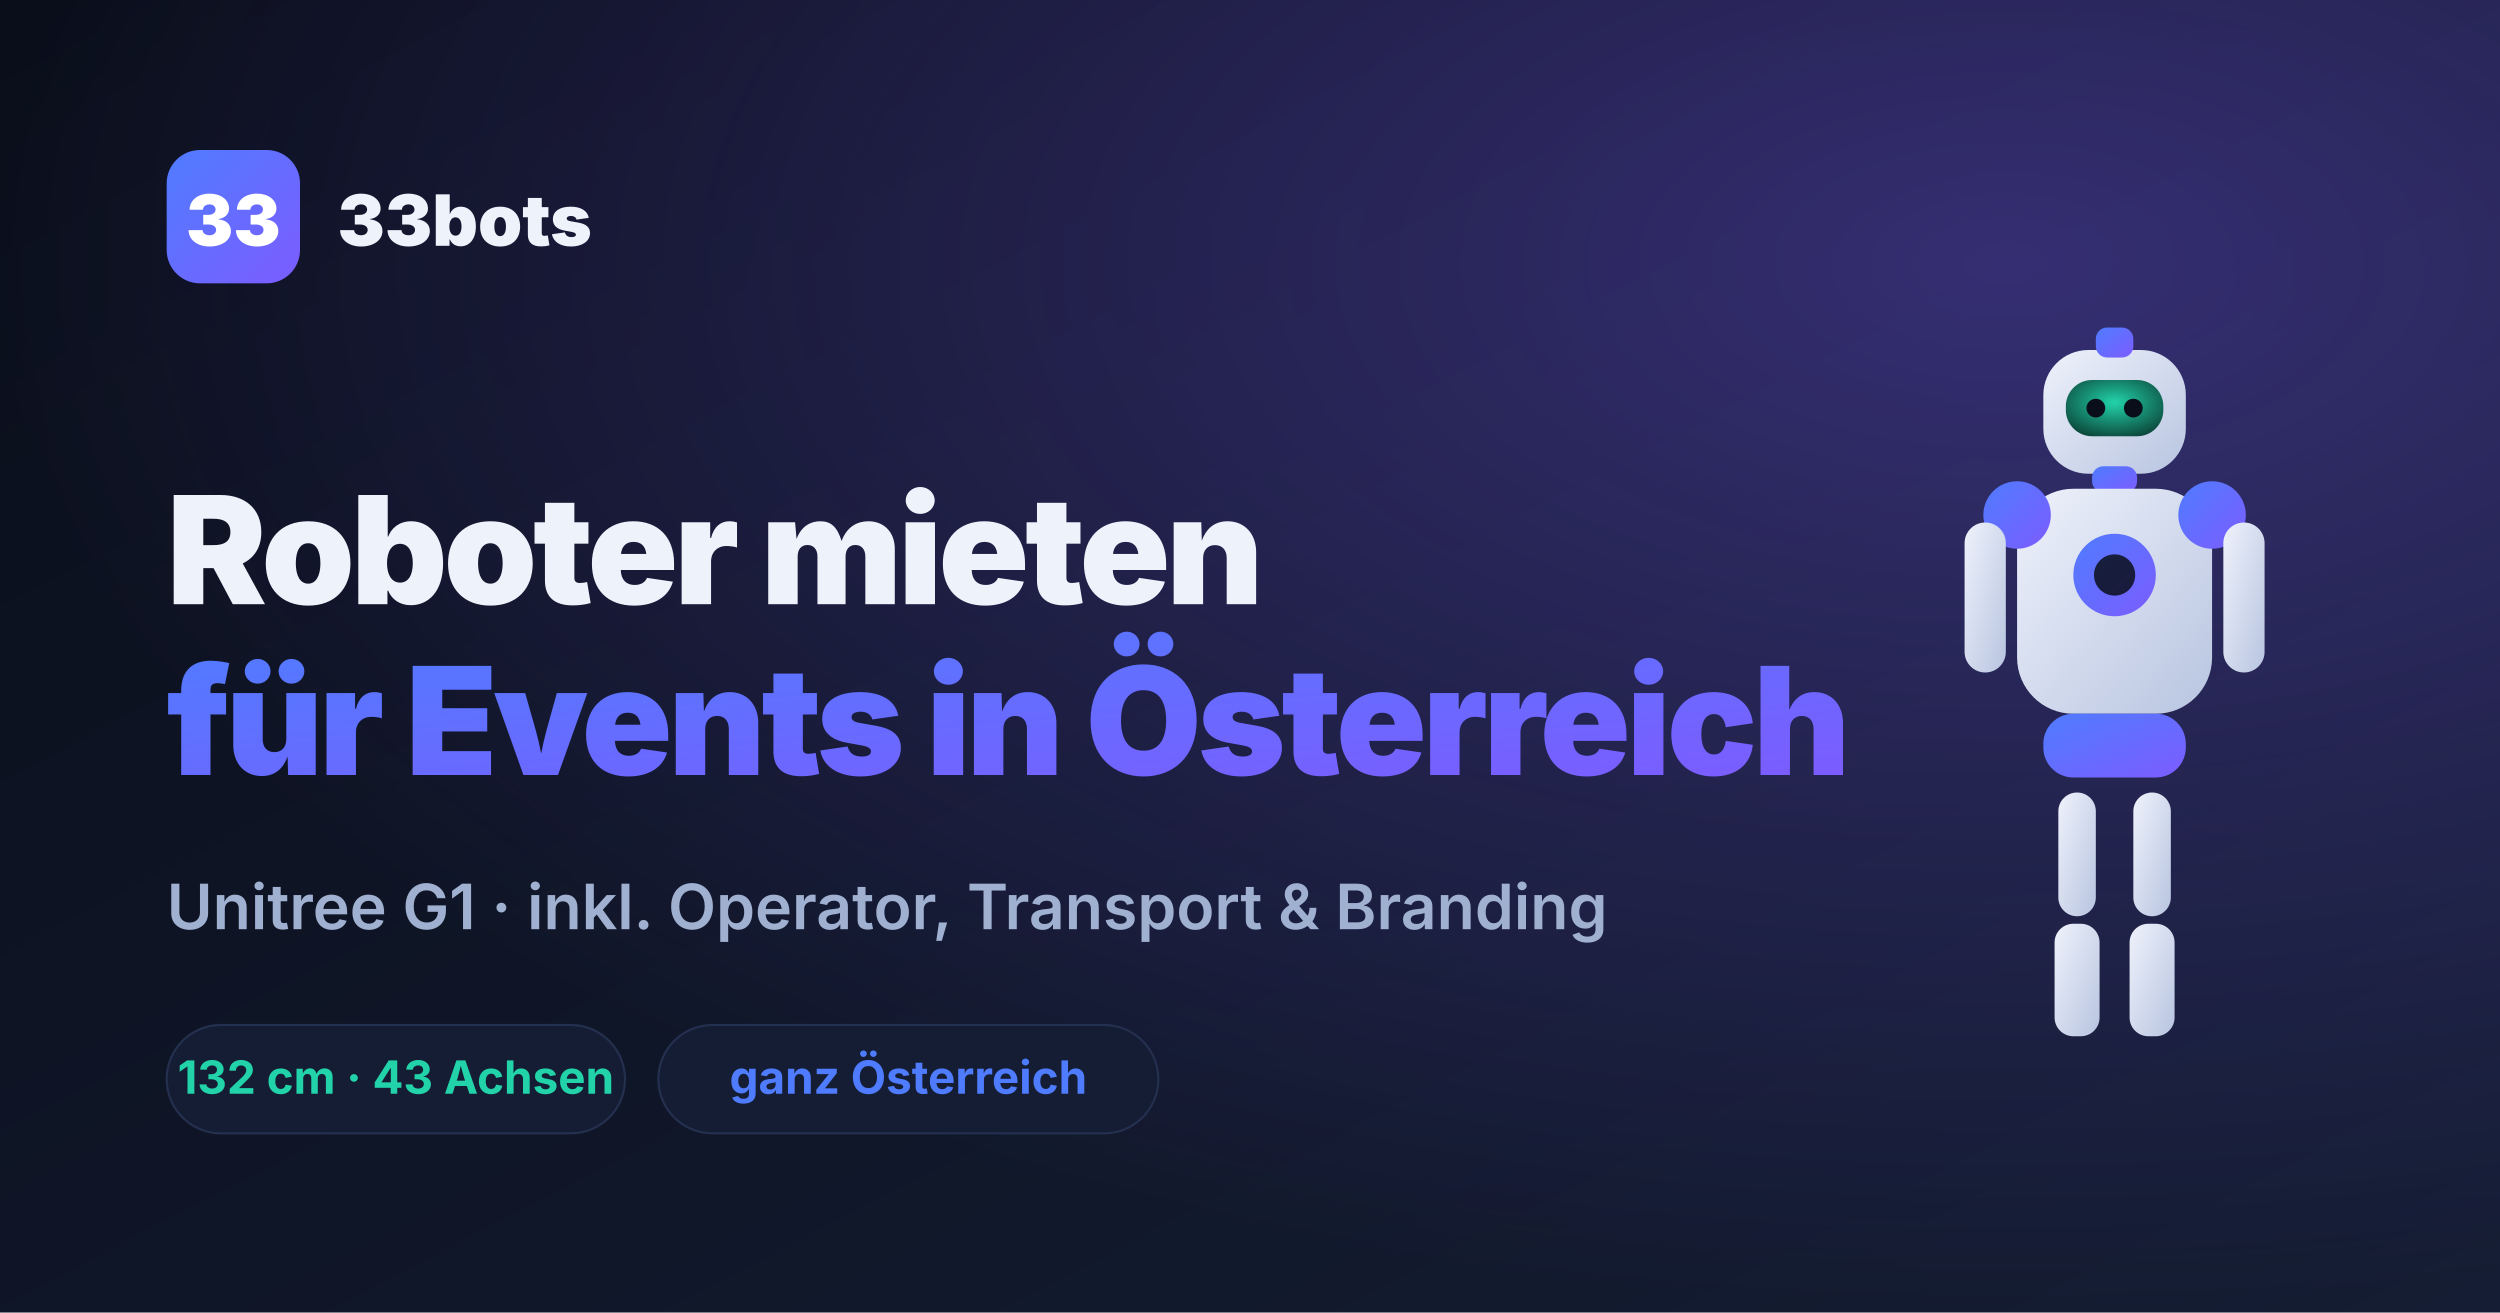
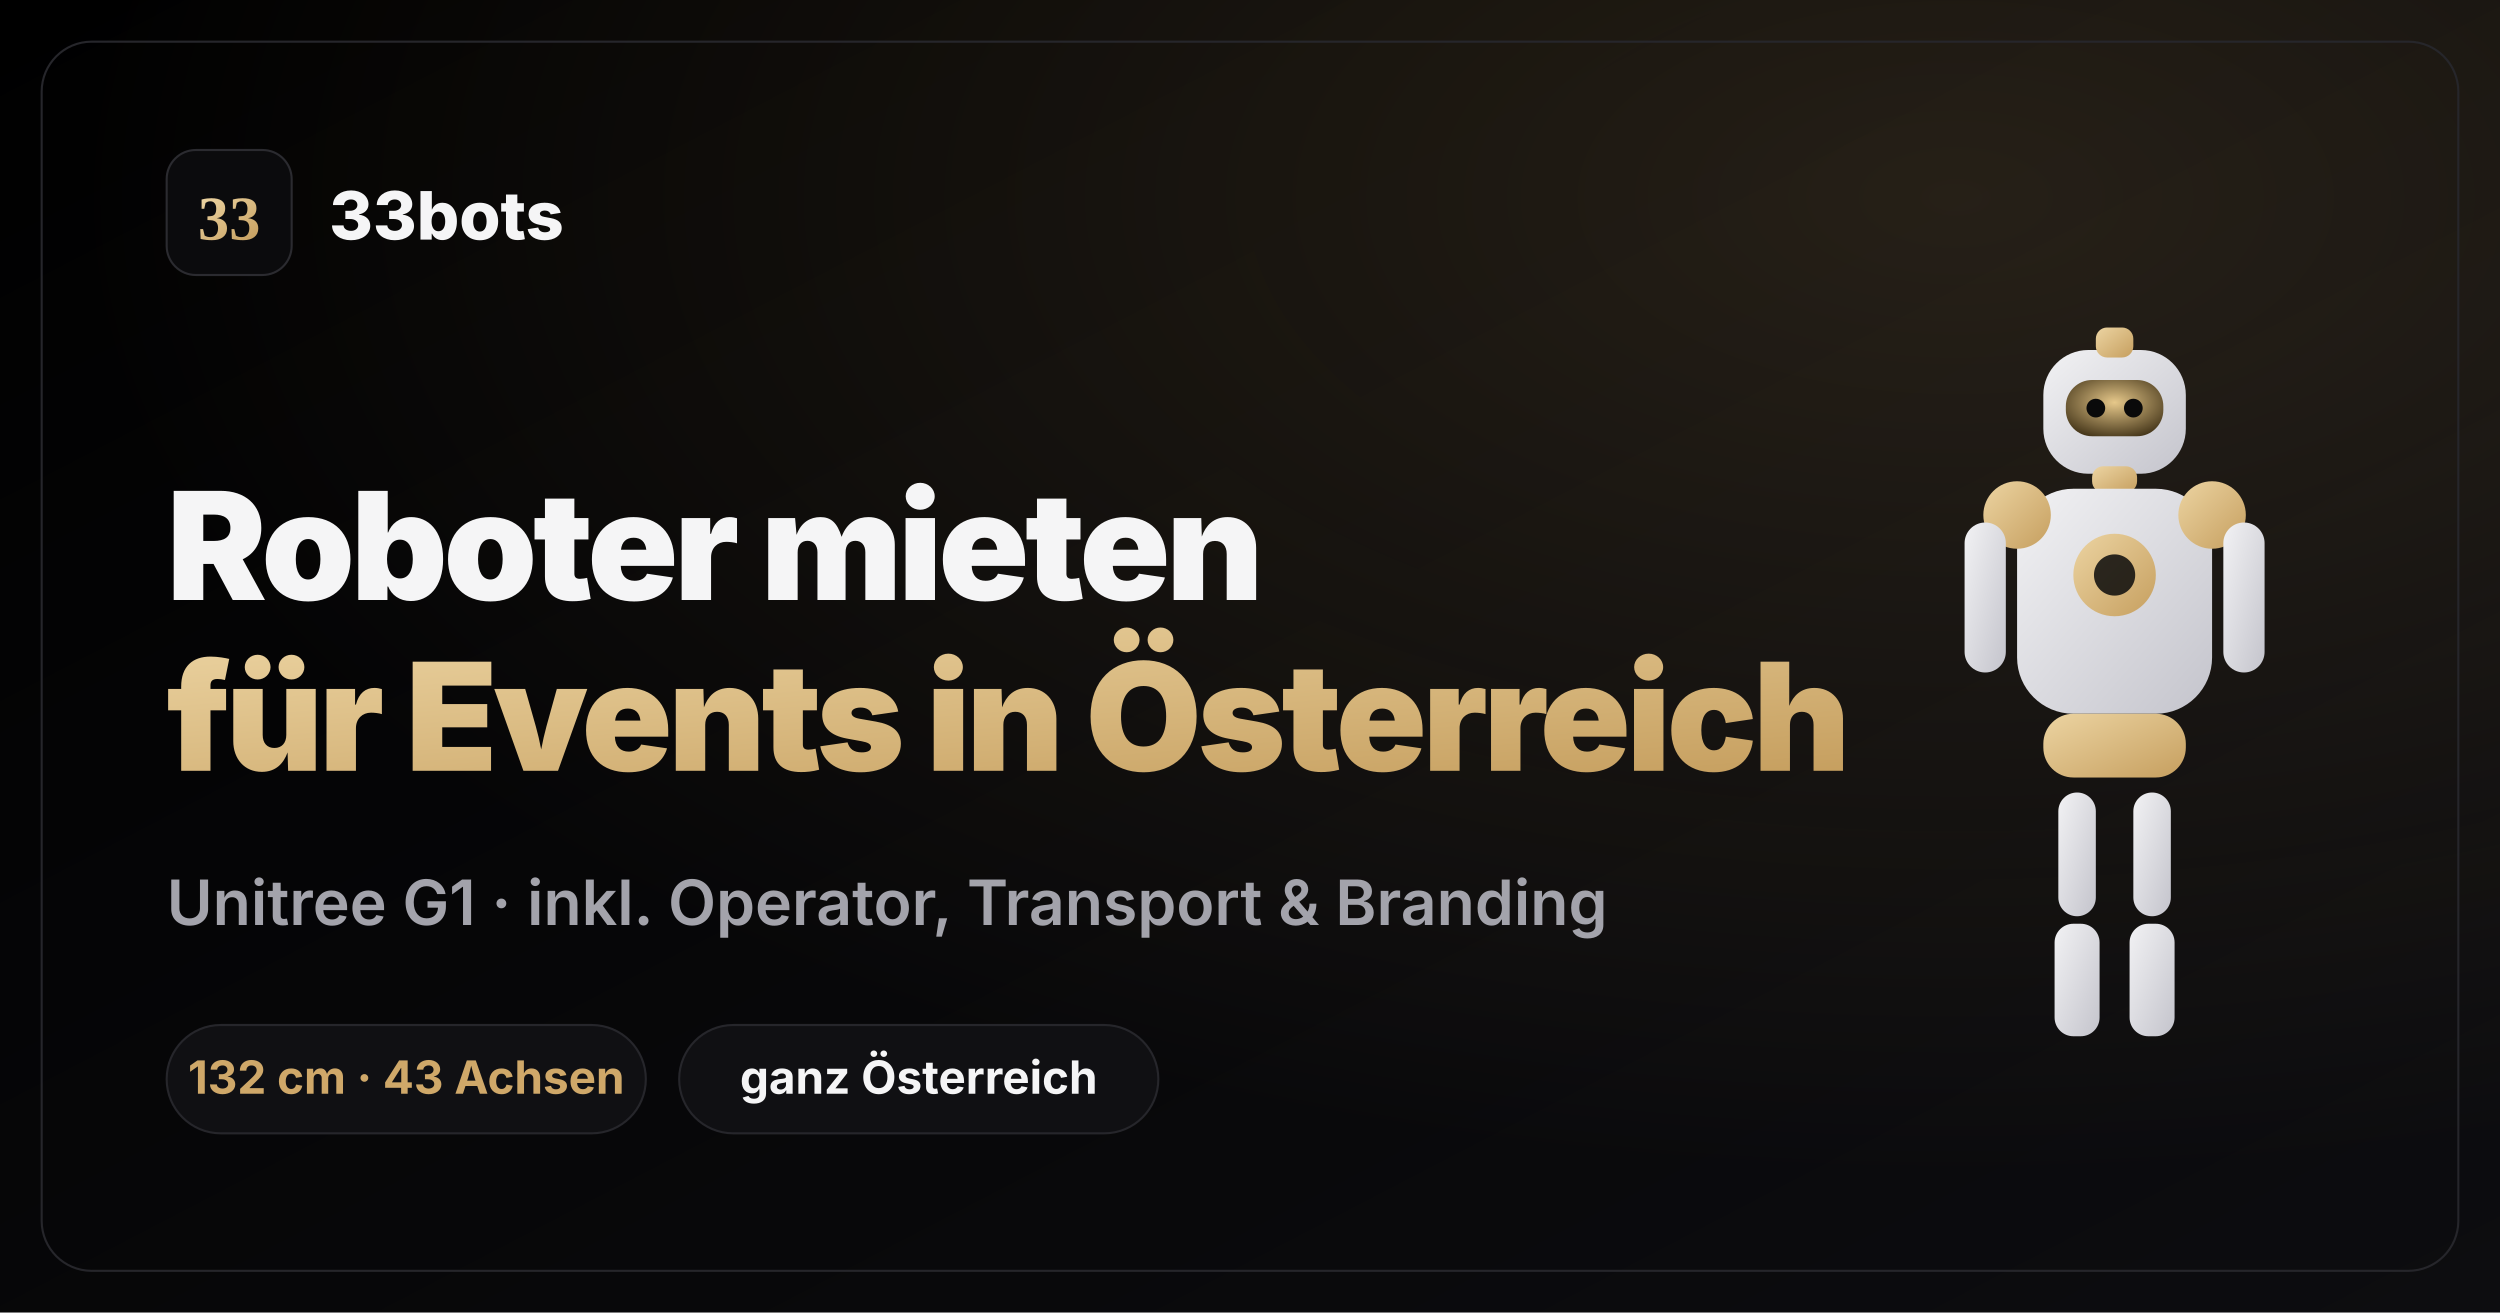
<svg xmlns="http://www.w3.org/2000/svg" width="1200" height="630" viewBox="0 0 1200 630" fill="none">
  <defs>
    <linearGradient id="bg" x1="0" y1="0" x2="1" y2="1">
-       <stop offset="0" stop-color="#0a0e1a" />
-       <stop offset="1" stop-color="#141d33" />
+       <stop offset="0" stop-color="#000000" />
+       <stop offset="1" stop-color="#0d0d10" />
    </linearGradient>
-     <linearGradient id="brand" x1="0" y1="0" x2="1" y2="1">
-       <stop offset="0" stop-color="#4f7cff" />
-       <stop offset="1" stop-color="#7c5cff" />
+     <linearGradient id="gold" x1="0" y1="0" x2="1" y2="1">
+       <stop offset="0" stop-color="#ecd4a2" />
+       <stop offset="1" stop-color="#c69f5f" />
    </linearGradient>
-     <radialGradient id="glow" cx="0.8" cy="0.2" r="0.8">
-       <stop offset="0" stop-color="#7c5cff" stop-opacity="0.35" />
-       <stop offset="1" stop-color="#7c5cff" stop-opacity="0" />
+     <radialGradient id="glow" cx="0.78" cy="0.15" r="0.75">
+       <stop offset="0" stop-color="#cfa869" stop-opacity="0.16" />
+       <stop offset="1" stop-color="#cfa869" stop-opacity="0" />
    </radialGradient>
    <linearGradient id="body" x1="0" y1="0" x2="1" y2="1">
-       <stop offset="0" stop-color="#eef2fb" />
-       <stop offset="1" stop-color="#b8c4e0" />
+       <stop offset="0" stop-color="#f2f2f4" />
+       <stop offset="1" stop-color="#c4c4cc" />
    </linearGradient>
    <radialGradient id="visor" cx="0.5" cy="0.4" r="0.7">
-       <stop offset="0" stop-color="#22d3aa" />
-       <stop offset="1" stop-color="#0a3d33" />
+       <stop offset="0" stop-color="#e6c88a" />
+       <stop offset="1" stop-color="#3a2c12" />
    </radialGradient>
  </defs>
  <rect width="1200" height="630" fill="url(#bg)" />
  <rect width="1200" height="630" fill="url(#glow)" />
-   <rect x="80" y="72" width="64" height="64" rx="16" fill="url(#brand)" />
-   <text x="112" y="118" font-family="Inter, Arial, sans-serif" font-size="34" font-weight="900" fill="#ffffff" text-anchor="middle">33</text>
-   <text x="162" y="118" font-family="Inter, Arial, sans-serif" font-size="34" font-weight="900" fill="#eef2fb">33bots</text>
-   <text x="80" y="290" font-family="Inter, Arial, sans-serif" font-size="72" font-weight="900" fill="#eef2fb" letter-spacing="-2">Roboter mieten</text>
-   <text x="80" y="372" font-family="Inter, Arial, sans-serif" font-size="72" font-weight="900" fill="url(#brand)" letter-spacing="-2">für Events in Österreich</text>
-   <text x="80" y="446" font-family="Inter, Arial, sans-serif" font-size="30" font-weight="600" fill="#9fb0d0">Unitree G1 · inkl. Operator, Transport &amp; Branding</text>
-   <rect x="80" y="492" width="220" height="52" rx="26" fill="#141d33" stroke="#24304f" />
-   <text x="190" y="525" font-family="Inter, Arial, sans-serif" font-size="22" font-weight="700" fill="#22d3aa" text-anchor="middle">132 cm · 43 Achsen</text>
-   <rect x="316" y="492" width="240" height="52" rx="26" fill="#141d33" stroke="#24304f" />
-   <text x="436" y="525" font-family="Inter, Arial, sans-serif" font-size="22" font-weight="700" fill="#4f7cff" text-anchor="middle">ganz Österreich</text>
+   <rect x="20" y="20" width="1160" height="590" rx="24" fill="none" stroke="#26262b" stroke-width="1" />
+   <rect x="80" y="72" width="60" height="60" rx="14" fill="#0b0b0d" stroke="#2b2b30" />
+   <text x="110" y="115" font-family="Georgia, 'Times New Roman', serif" font-size="30" font-weight="700" fill="url(#gold)" text-anchor="middle">33</text>
+   <text x="158" y="115" font-family="Inter, Arial, sans-serif" font-size="32" font-weight="800" fill="#f5f5f6">33bots</text>
+   <text x="80" y="288" font-family="Inter, Arial, sans-serif" font-size="72" font-weight="900" fill="#f5f5f6" letter-spacing="-2">Roboter mieten</text>
+   <text x="80" y="370" font-family="Inter, Arial, sans-serif" font-size="72" font-weight="900" fill="url(#gold)" letter-spacing="-2">für Events in Österreich</text>
+   <text x="80" y="444" font-family="Inter, Arial, sans-serif" font-size="30" font-weight="600" fill="#a3a3ab">Unitree G1 · inkl. Operator, Transport &amp; Branding</text>
+   <rect x="80" y="492" width="230" height="52" rx="26" fill="#101013" stroke="#26262b" />
+   <text x="195" y="525" font-family="Inter, Arial, sans-serif" font-size="22" font-weight="700" fill="#cfa869" text-anchor="middle">132 cm · 43 Achsen</text>
+   <rect x="326" y="492" width="230" height="52" rx="26" fill="#101013" stroke="#26262b" />
+   <text x="441" y="525" font-family="Inter, Arial, sans-serif" font-size="22" font-weight="700" fill="#f5f5f6" text-anchor="middle">ganz Österreich</text>
  <g transform="translate(880, 150) scale(0.9)">
    <rect x="112" y="20" width="76" height="66" rx="24" fill="url(#body)" />
    <rect x="124" y="36" width="52" height="30" rx="14" fill="url(#visor)" />
-     <circle cx="140" cy="51" r="5" fill="#0a0e1a" />
-     <circle cx="160" cy="51" r="5" fill="#0a0e1a" />
-     <rect x="140" y="8" width="20" height="16" rx="6" fill="url(#brand)" />
-     <rect x="138" y="82" width="24" height="14" rx="6" fill="url(#brand)" />
+     <circle cx="140" cy="51" r="5" fill="#0a0a0a" />
+     <circle cx="160" cy="51" r="5" fill="#0a0a0a" />
+     <rect x="140" y="8" width="20" height="16" rx="6" fill="url(#gold)" />
+     <rect x="138" y="82" width="24" height="14" rx="6" fill="url(#gold)" />
    <rect x="98" y="94" width="104" height="120" rx="30" fill="url(#body)" />
-     <circle cx="150" cy="140" r="22" fill="url(#brand)" />
-     <circle cx="150" cy="140" r="11" fill="#0a0e1a" opacity="0.85" />
-     <circle cx="98" cy="108" r="18" fill="url(#brand)" />
-     <circle cx="202" cy="108" r="18" fill="url(#brand)" />
+     <circle cx="150" cy="140" r="22" fill="url(#gold)" />
+     <circle cx="150" cy="140" r="11" fill="#0a0a0a" opacity="0.85" />
+     <circle cx="98" cy="108" r="18" fill="url(#gold)" />
+     <circle cx="202" cy="108" r="18" fill="url(#gold)" />
    <rect x="70" y="112" width="22" height="80" rx="11" fill="url(#body)" />
    <rect x="208" y="112" width="22" height="80" rx="11" fill="url(#body)" />
-     <rect x="112" y="214" width="76" height="34" rx="16" fill="url(#brand)" />
+     <rect x="112" y="214" width="76" height="34" rx="16" fill="url(#gold)" />
    <rect x="120" y="256" width="20" height="66" rx="10" fill="url(#body)" />
    <rect x="160" y="256" width="20" height="66" rx="10" fill="url(#body)" />
    <rect x="118" y="326" width="24" height="60" rx="10" fill="url(#body)" />
    <rect x="158" y="326" width="24" height="60" rx="10" fill="url(#body)" />
  </g>
</svg>
